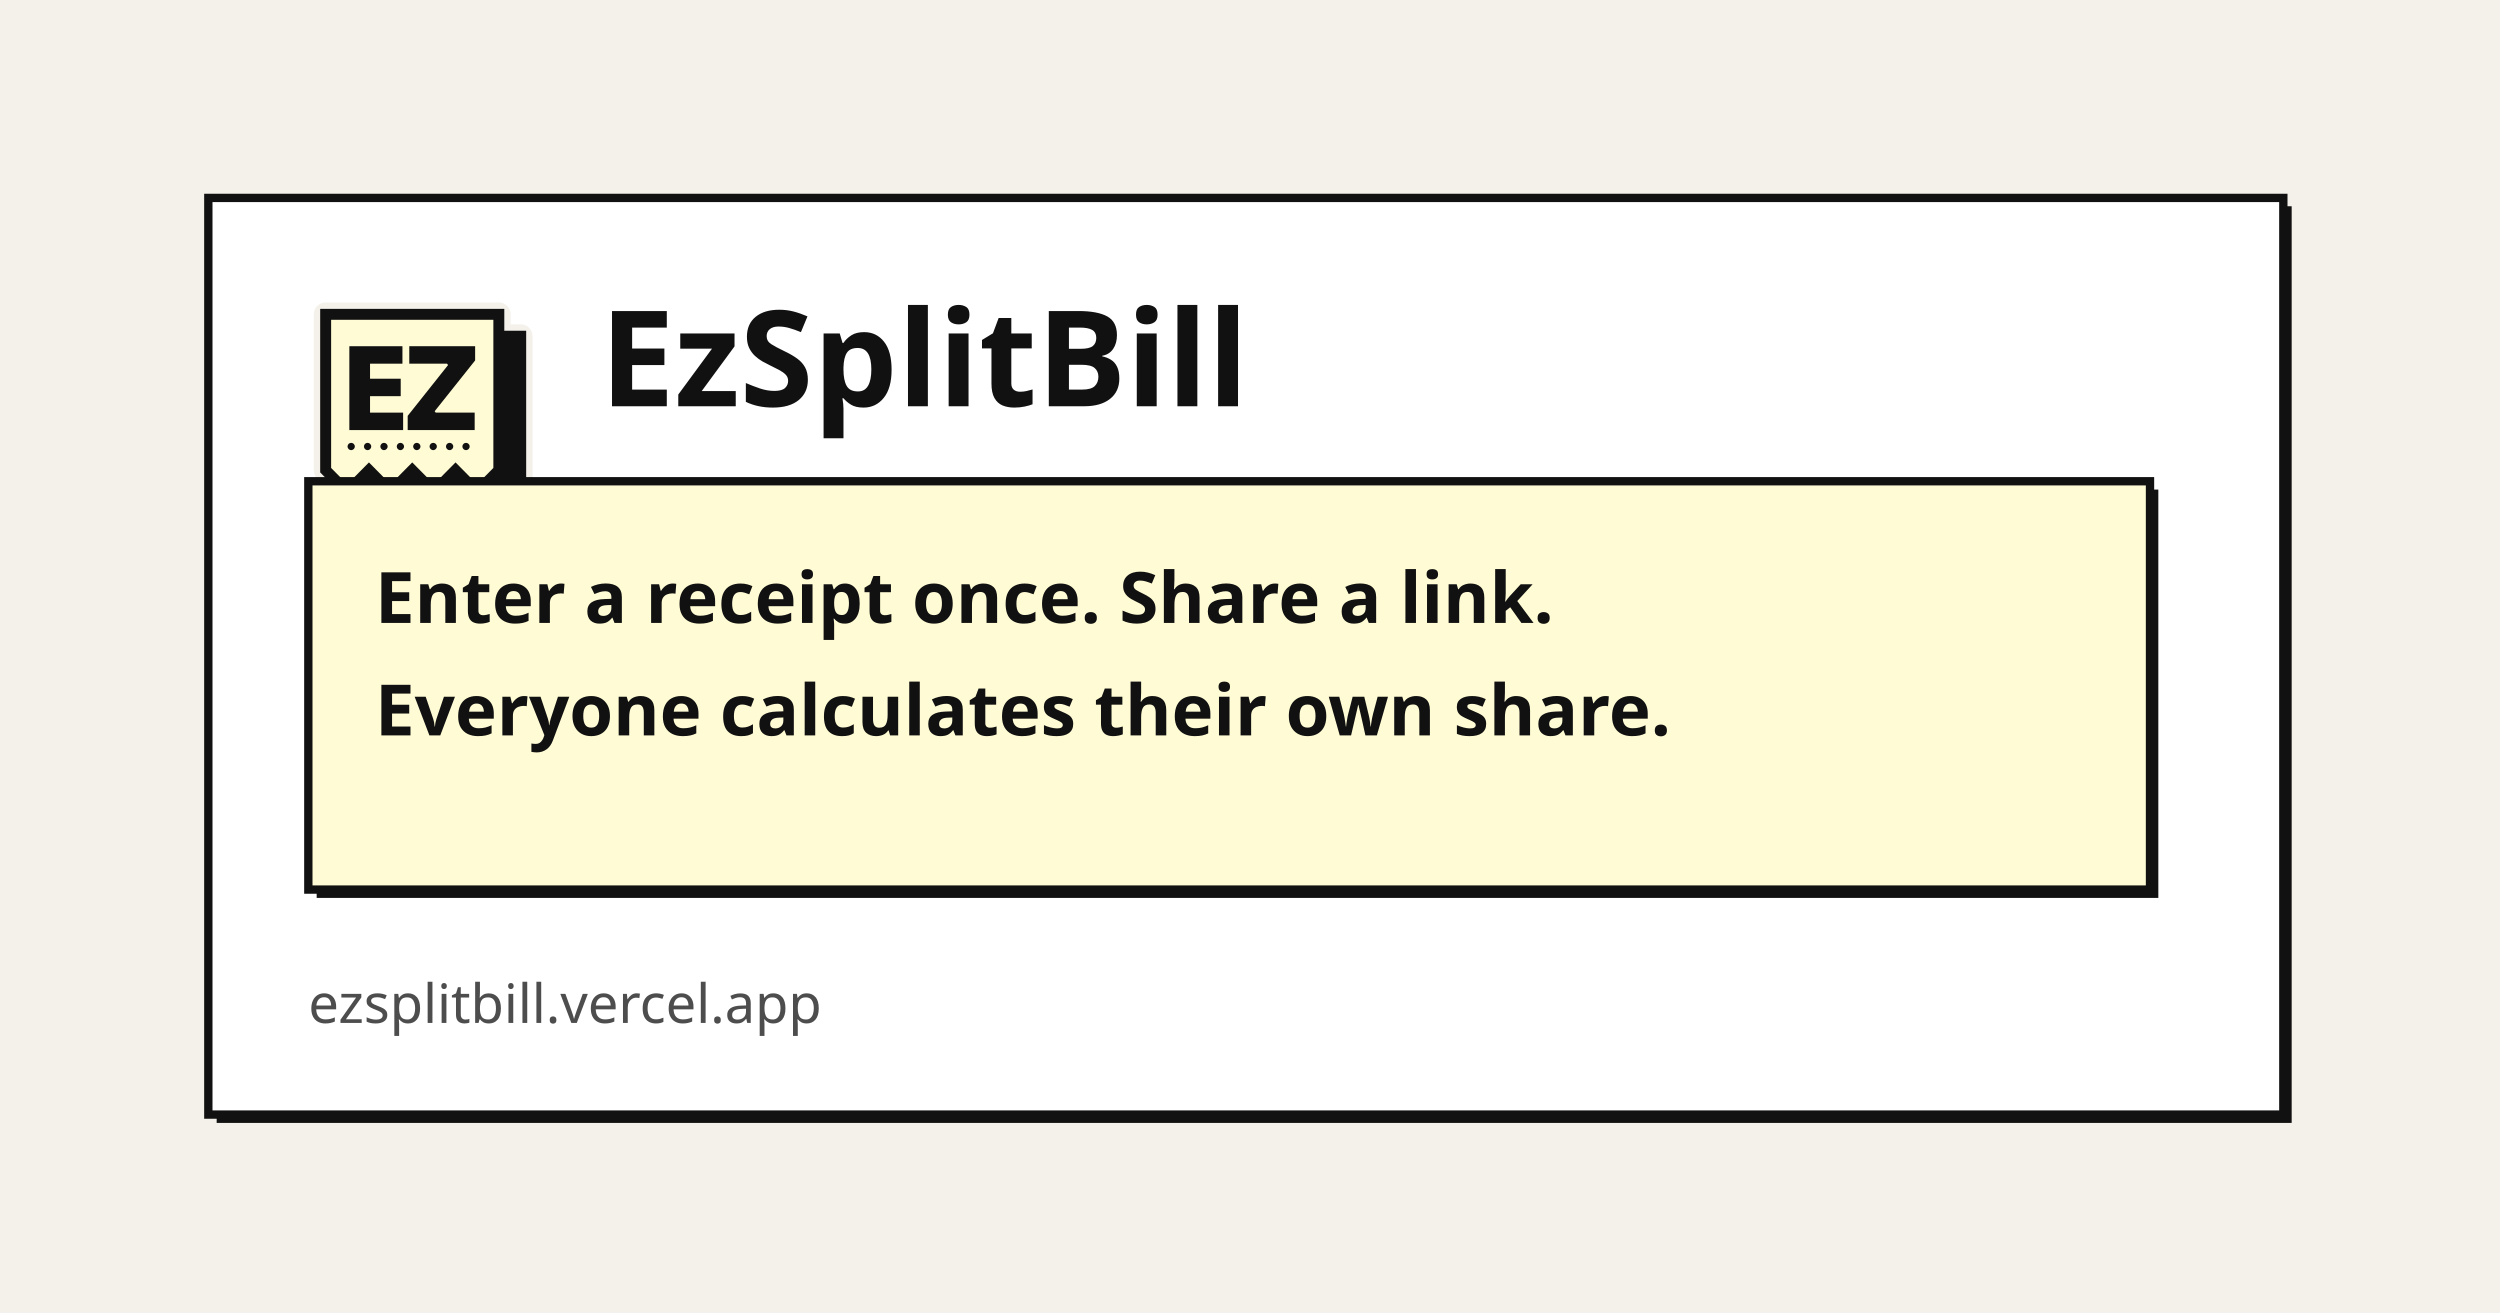
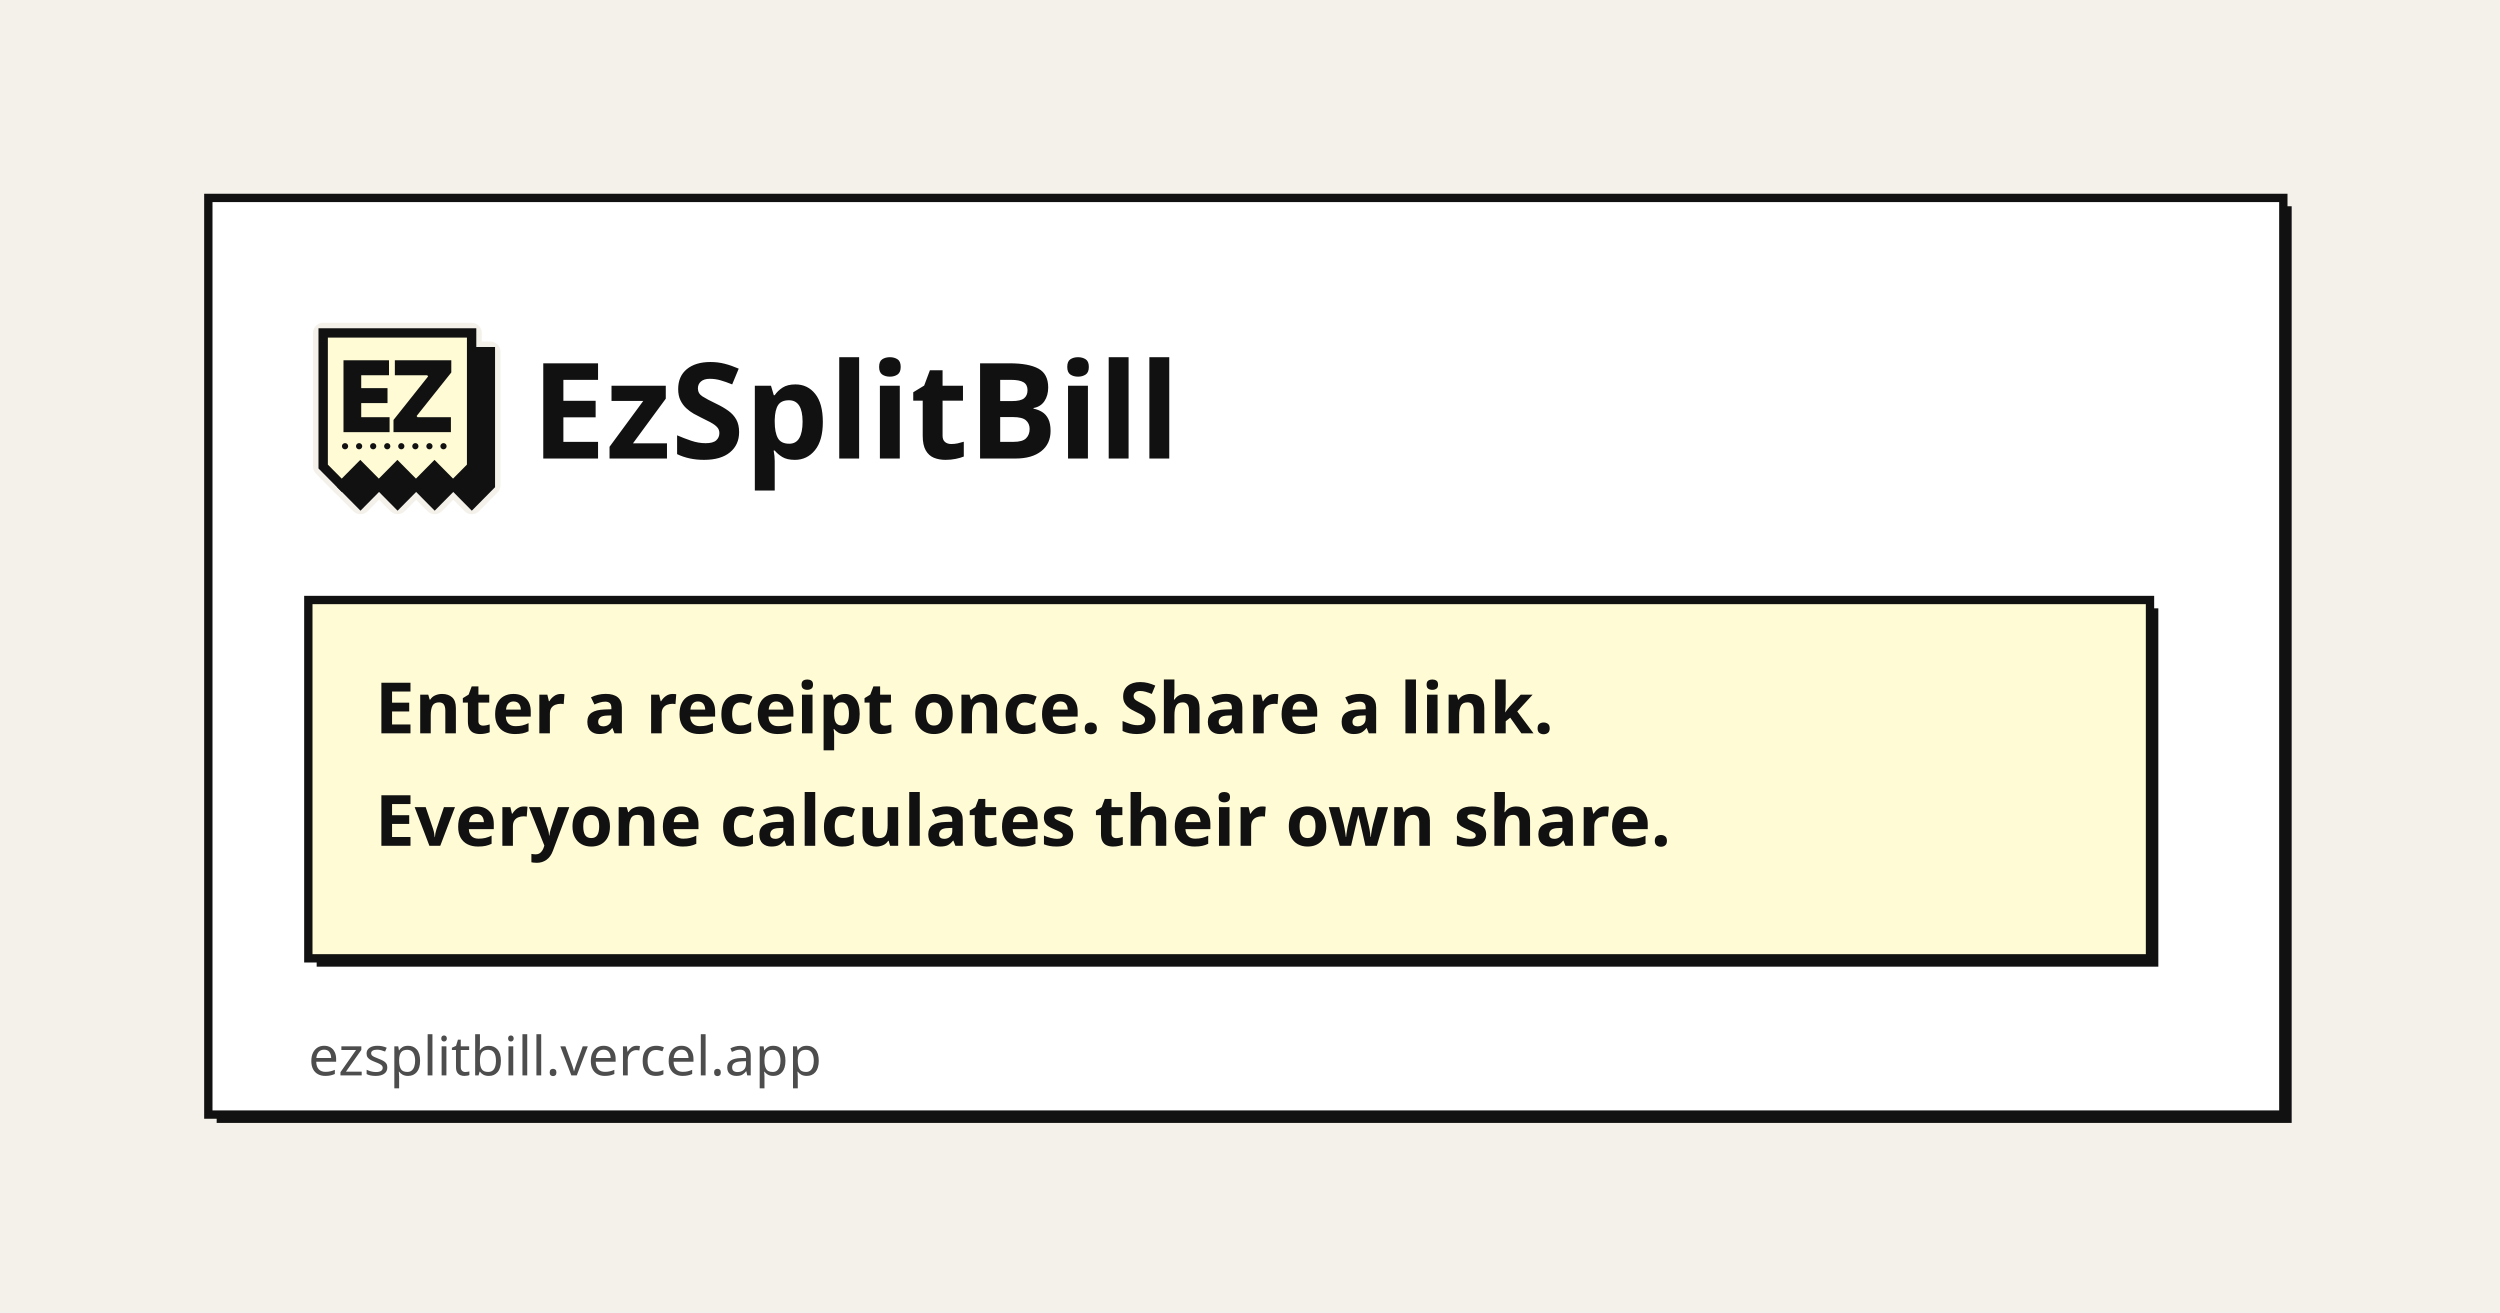
<svg xmlns="http://www.w3.org/2000/svg" width="1200" height="630" viewBox="0 0 1200 630">
  <defs>
    <style type="text/css">
      @font-face {
        font-family: "Segoe UI";
        font-style: normal;
        font-weight: 400;
        src: url("fonts/LiberationSans-Regular.ttf") format("truetype");
      }
      @font-face {
        font-family: "Segoe UI";
        font-style: normal;
        font-weight: 700;
        src: url("fonts/LiberationSans-Bold.ttf") format("truetype");
      }
      .ui {
        font-family: "Segoe UI", Tahoma, Geneva, Verdana, sans-serif;
        fill: #111111;
      }
    </style>
  </defs>
  <rect width="1200" height="630" fill="#f4f1ea" />
  <g transform="translate(100 95)">
    <rect x="4" y="4" width="996" height="440" fill="#111111" />
    <rect width="996" height="440" fill="#ffffff" stroke="#111111" stroke-width="4" />
    <g transform="translate(48 48)">
-       <g transform="scale(0.21875)">
+       <g transform="translate(0 10.06) scale(0.1875)">
        <path d="M38.0 36.0 H418.0 V378.0 L370.5 426.0 L323.0 378.0 L275.5 426.0 L228.0 378.0 L180.5 426.0 L133.0 378.0 L85.5 426.0 L38.0 378.0 Z" fill="#F4F1EA" stroke="#F4F1EA" stroke-width="52" stroke-linejoin="round" />
        <path d="M38.0 36.0 H418.0 V378.0 L370.5 426.0 L323.0 378.0 L275.5 426.0 L228.0 378.0 L180.5 426.0 L133.0 378.0 L85.5 426.0 L38.0 378.0 Z" transform="translate(48 48)" fill="#F4F1EA" stroke="#F4F1EA" stroke-width="52" stroke-linejoin="round" />
        <path d="M38.0 36.0 H418.0 V378.0 L370.5 426.0 L323.0 378.0 L275.5 426.0 L228.0 378.0 L180.5 426.0 L133.0 378.0 L85.5 426.0 L38.0 378.0 Z" transform="translate(48 48)" fill="#111111" stroke="#111111" stroke-width="24" stroke-linejoin="miter" stroke-miterlimit="10" />
        <path d="M38.0 36.0 H418.0 V378.0 L370.5 426.0 L323.0 378.0 L275.5 426.0 L228.0 378.0 L180.5 426.0 L133.0 378.0 L85.5 426.0 L38.0 378.0 Z" fill="#FFFCD5" stroke="#111111" stroke-width="24" stroke-linejoin="miter" stroke-miterlimit="10" />
        <path d="M90.0 290.0V106.0H135.4V290.0ZM130.3 290.0V251.7H208.0V290.0ZM130.3 215.6V177.3H202.7V215.6ZM130.3 144.3V106.0H206.5V144.3Z" fill="#111111" />
        <path d="M218.0 290.0V258.8L307.8 145.8L309.0 150.3L300.4 139.3L306.2 144.3H221.5V106.0H366.0V137.2L276.0 250.2L274.7 245.4L283.3 256.7L277.5 251.7H365.0V290.0Z" fill="#111111" />
        <circle cx="94" cy="326" r="8" fill="#111111" />
        <circle cx="130" cy="326" r="8" fill="#111111" />
        <circle cx="166" cy="326" r="8" fill="#111111" />
        <circle cx="202" cy="326" r="8" fill="#111111" />
        <circle cx="238" cy="326" r="8" fill="#111111" />
        <circle cx="274" cy="326" r="8" fill="#111111" />
        <circle cx="310" cy="326" r="8" fill="#111111" />
        <circle cx="346" cy="326" r="8" fill="#111111" />
      </g>
-       <text class="ui" x="140" y="52" font-size="64" font-weight="700">EzSplitBill</text>
-       <g transform="translate(0 88)">
-         <rect x="4" y="4" width="884" height="196" fill="#111111" />
-         <rect width="884" height="196" fill="#fffcd5" stroke="#111111" stroke-width="4" />
-         <text class="ui" x="32" y="68" font-size="34" font-weight="700">Enter a receipt once. Share a link.</text>
-         <text class="ui" x="32" y="122" font-size="34" font-weight="700">Everyone calculates their own share.</text>
+       <text class="ui" x="107" y="54.5" font-size="64" font-weight="700" dominant-baseline="middle">EzSplitBill</text>
+       <g transform="translate(0 145)">
+         <rect x="4" y="4" width="884" height="172" fill="#111111" />
+         <rect width="884" height="172" fill="#fffcd5" stroke="#111111" stroke-width="4" />
+         <text class="ui" x="32" y="64" font-size="34" font-weight="700">Enter a receipt once. Share a link.</text>
+         <text class="ui" x="32" y="118" font-size="34" font-weight="700">Everyone calculates their own share.</text>
      </g>
-       <text class="ui" x="0" y="348" font-size="26" font-weight="400" opacity="0.75">ezsplitbill.vercel.app</text>
+       <text class="ui" x="0" y="353" font-size="26" font-weight="400" opacity="0.75" dominant-baseline="hanging">ezsplitbill.vercel.app</text>
    </g>
  </g>
</svg>
